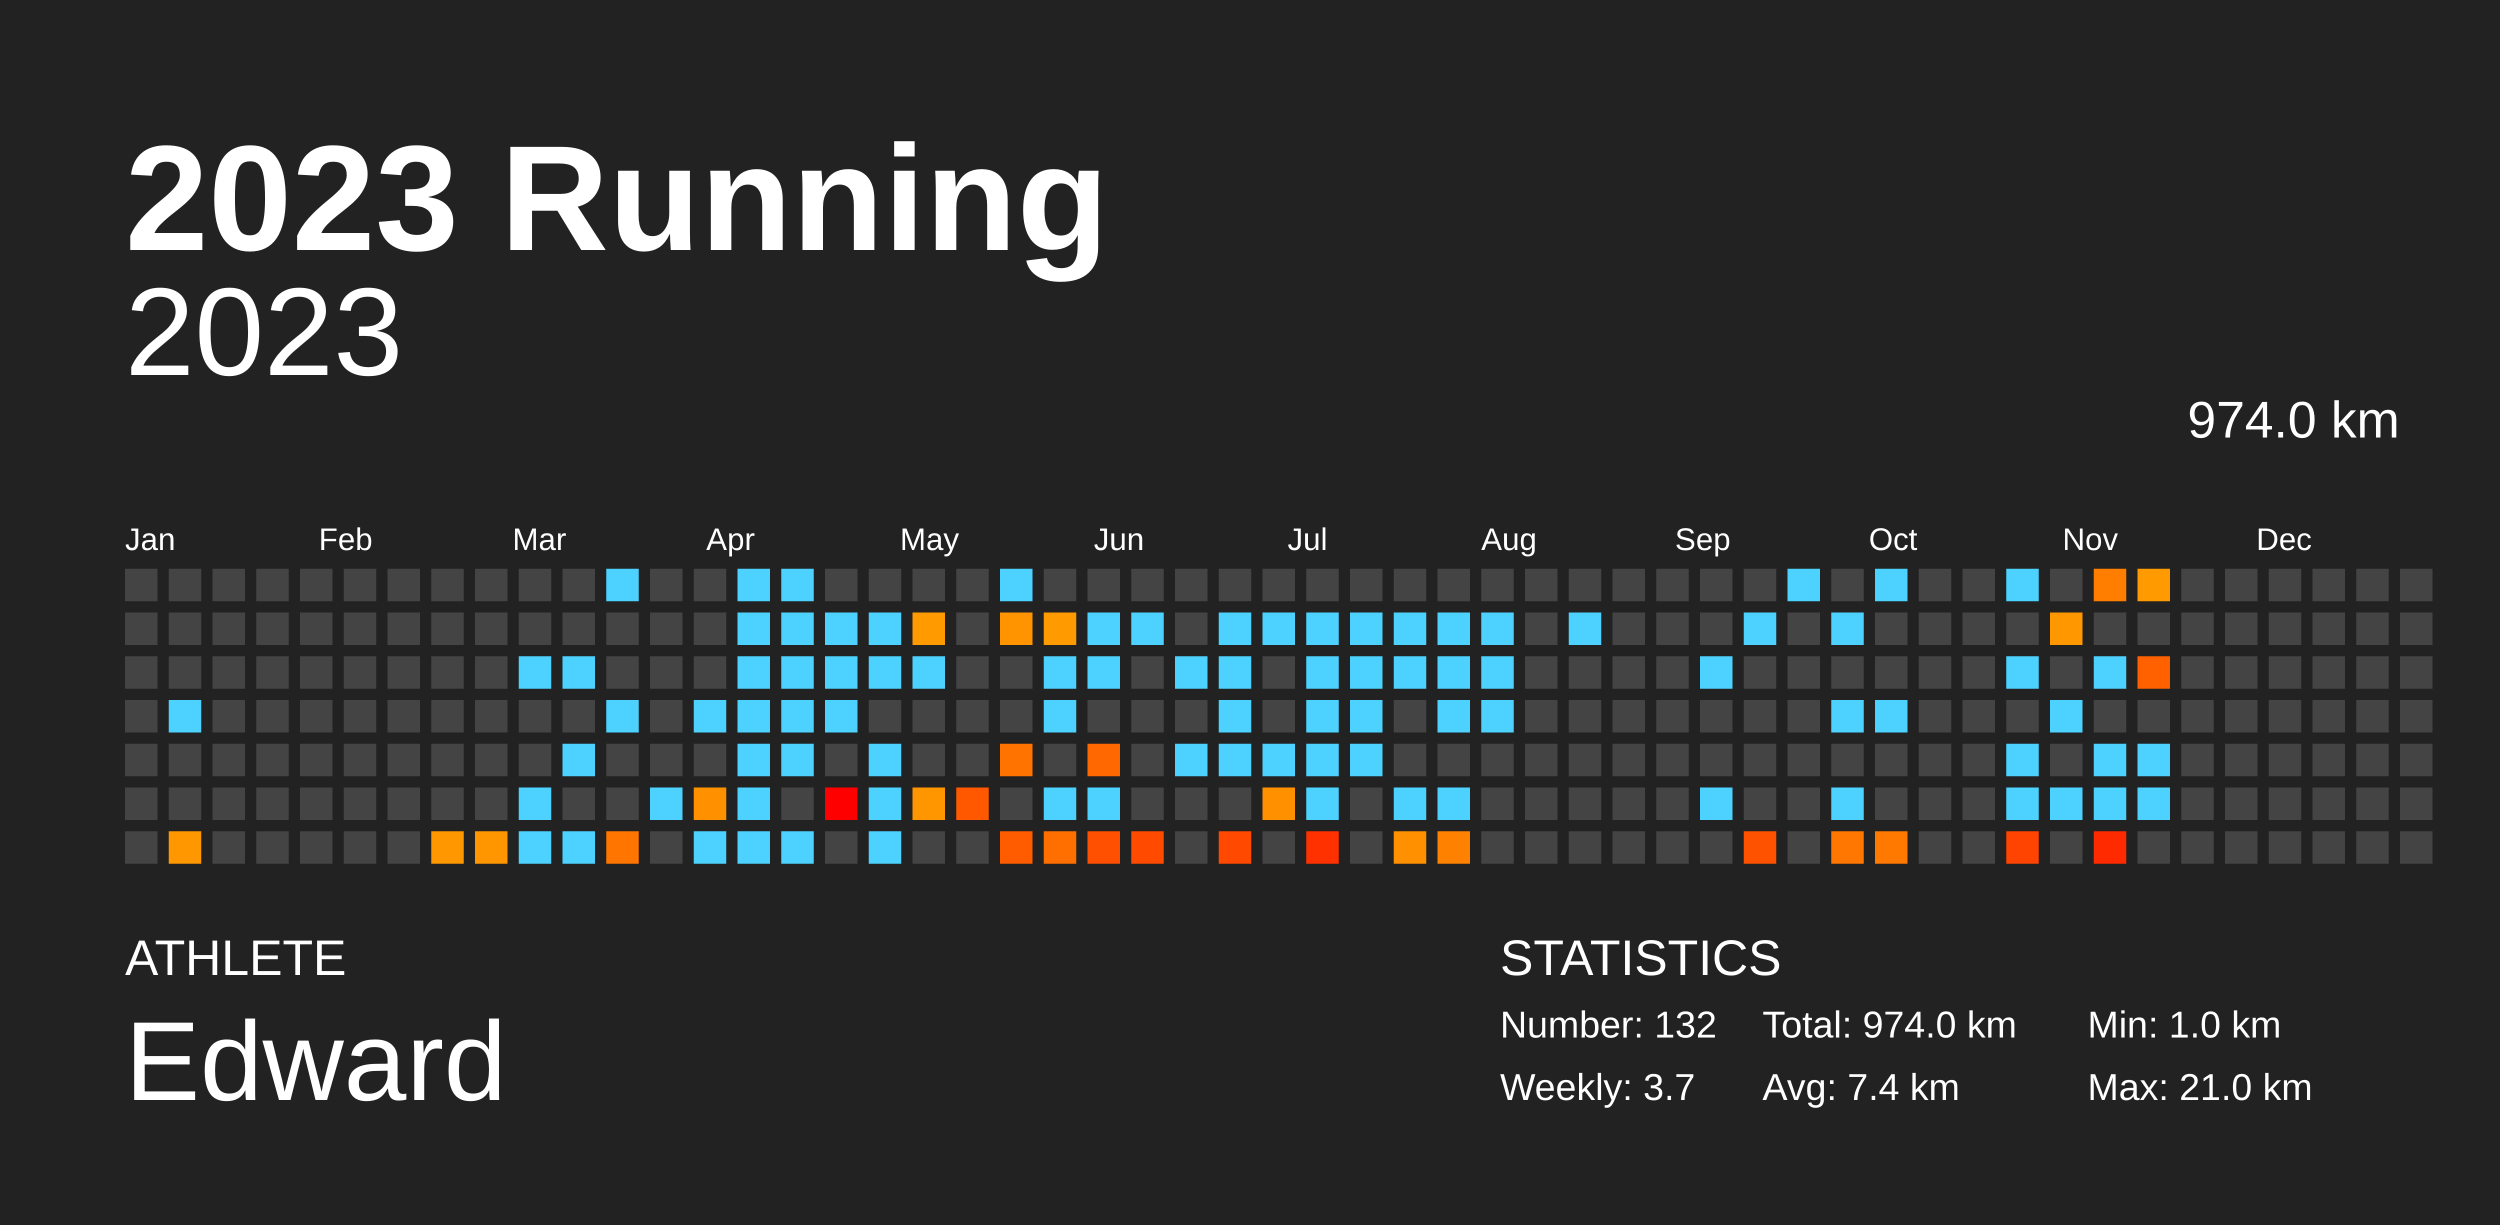
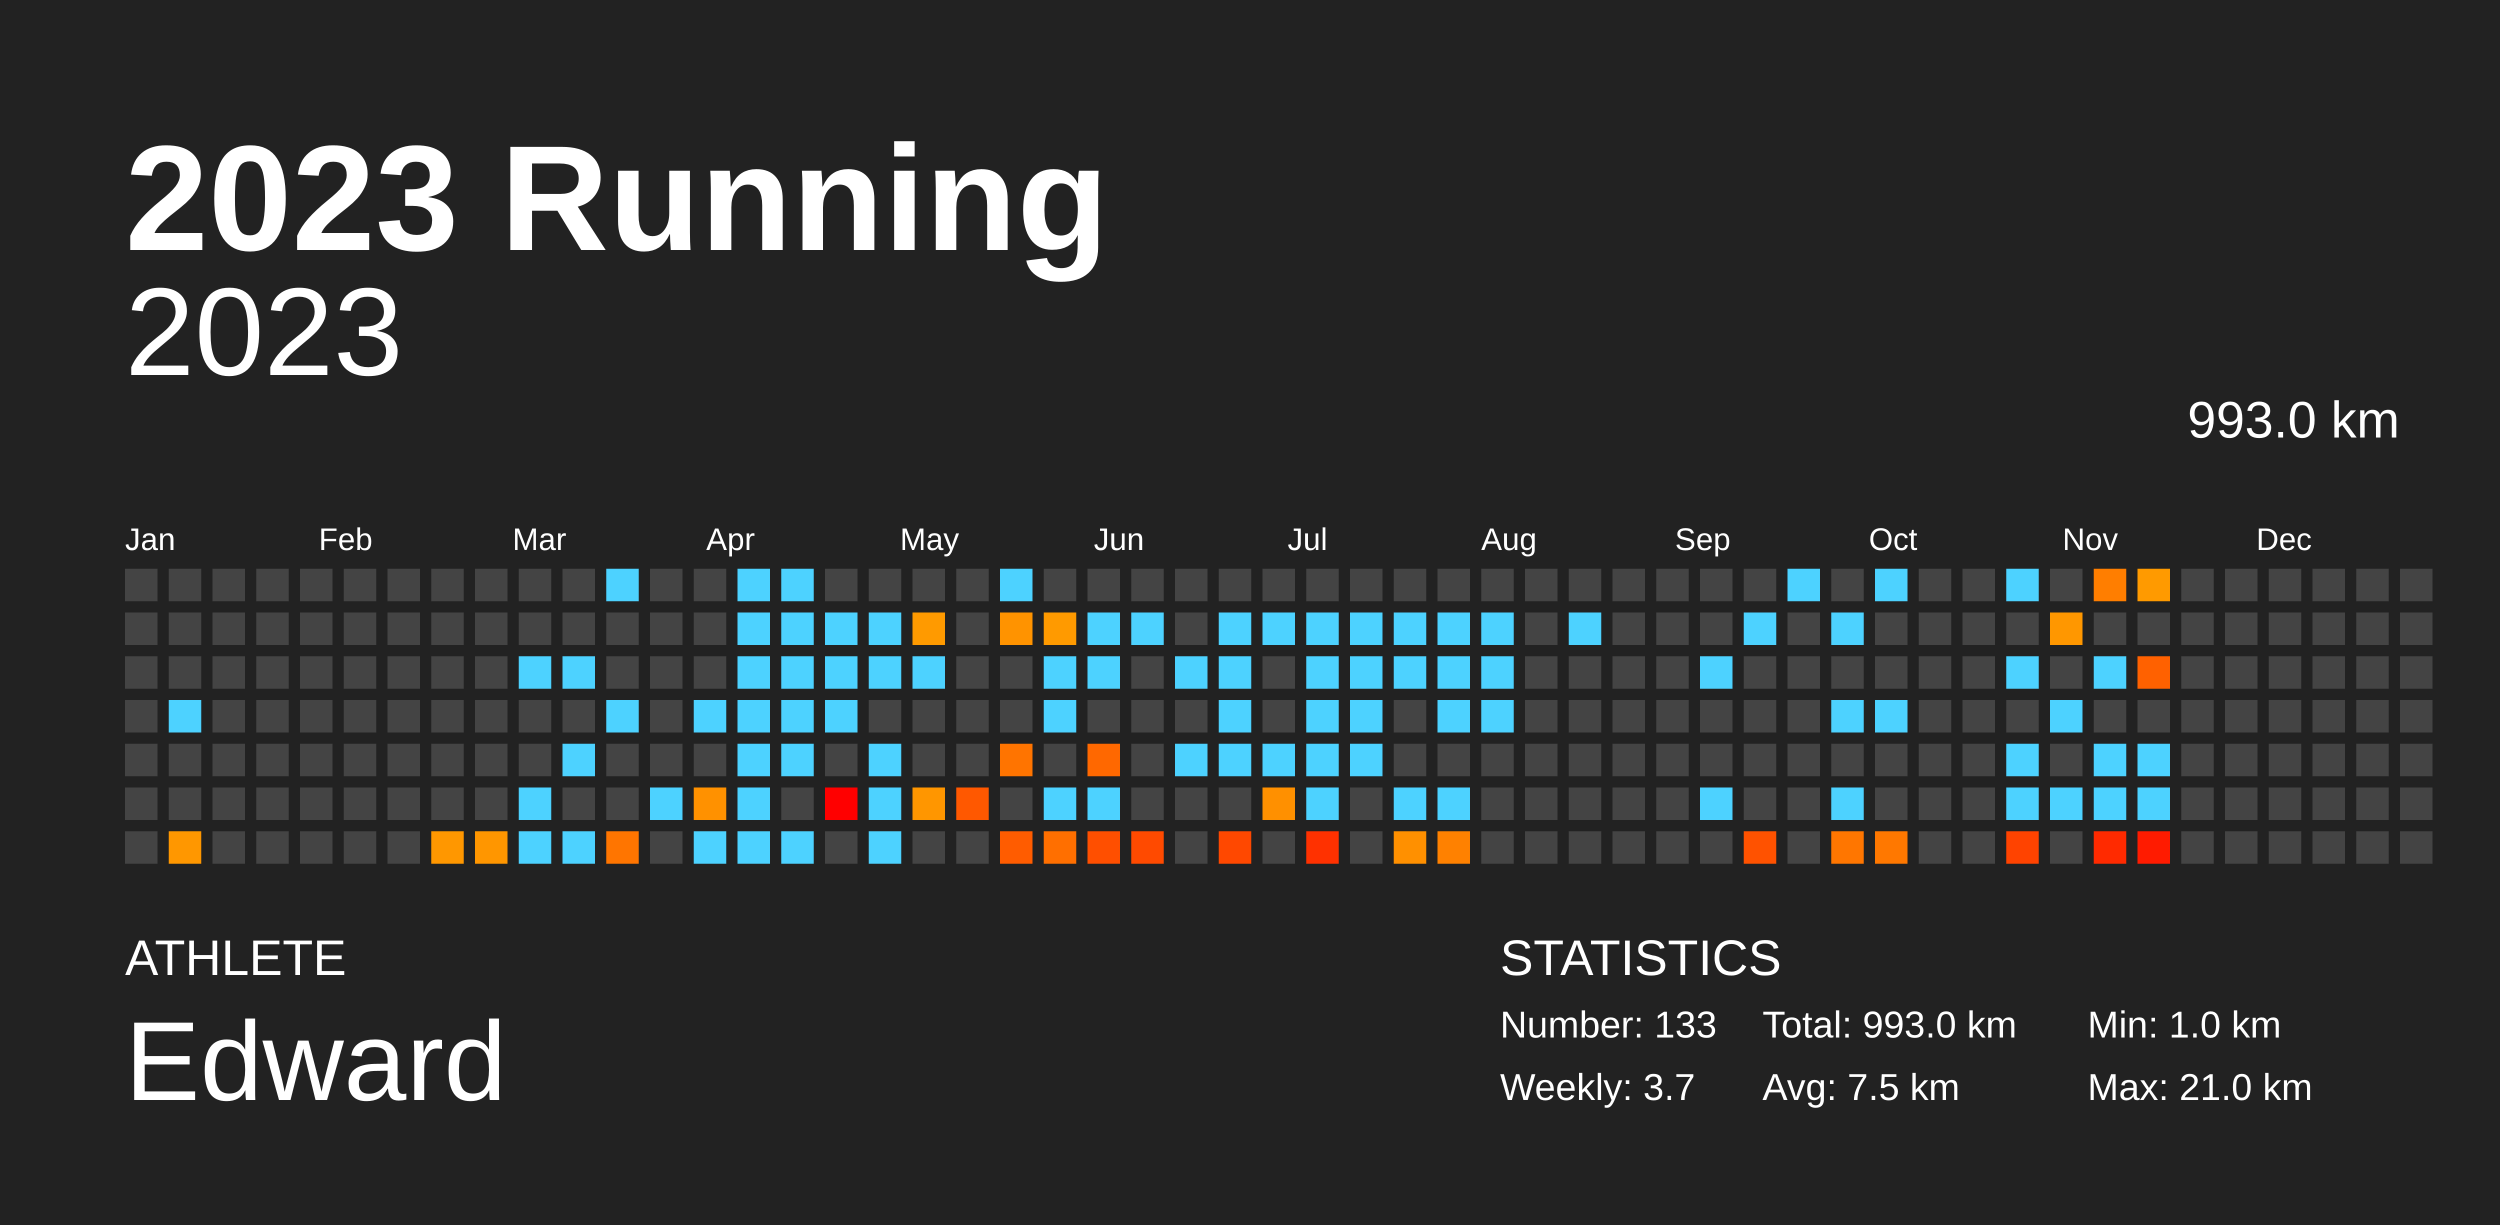
<svg xmlns="http://www.w3.org/2000/svg" baseProfile="full" height="98mm" version="1.1" viewBox="0,0,200,98" width="200mm">
  <defs />
  <rect fill="#222222" height="98" width="200" x="0" y="0" />
  <text fill="#FFFFFF" style="font-size:12px; font-family:Arial; font-weight:bold;" x="10" y="20">2023 Running</text>
  <text fill="#FFFFFF" style="font-size:4px; font-family:Arial" x="10" y="78">ATHLETE</text>
  <text fill="#FFFFFF" style="font-size:9px; font-family:Arial" x="10" y="88">Edward</text>
  <text fill="#FFFFFF" style="font-size:4px; font-family:Arial" x="120" y="78">STATISTICS</text>
-   <text fill="#FFFFFF" style="font-size:3px; font-family:Arial" x="120" y="83">Number: 132</text>
+   <text fill="#FFFFFF" style="font-size:3px; font-family:Arial" x="120" y="83">Number: 133</text>
  <text fill="#FFFFFF" style="font-size:3px; font-family:Arial" x="120" y="88">Weekly: 3.7</text>
-   <text fill="#FFFFFF" style="font-size:3px; font-family:Arial" x="141" y="83">Total: 974.0 km</text>
-   <text fill="#FFFFFF" style="font-size:3px; font-family:Arial" x="141" y="88">Avg: 7.4 km</text>
+   <text fill="#FFFFFF" style="font-size:3px; font-family:Arial" x="141" y="83">Total: 993.0 km</text>
+   <text fill="#FFFFFF" style="font-size:3px; font-family:Arial" x="141" y="88">Avg: 7.5 km</text>
  <text fill="#FFFFFF" style="font-size:3px; font-family:Arial" x="167" y="83">Min: 1.0 km</text>
  <text fill="#FFFFFF" style="font-size:3px; font-family:Arial" x="167" y="88">Max: 21.0 km</text>
  <text alignment-baseline="hanging" fill="#FFFFFF" style="font-size:10.0px; font-family:Arial;" x="10" y="30">2023</text>
-   <text alignment-baseline="hanging" fill="#FFFFFF" style="font-size:4.125px; font-family:Arial;" x="175" y="35">974.0 km</text>
+   <text alignment-baseline="hanging" fill="#FFFFFF" style="font-size:4.125px; font-family:Arial;" x="175" y="35">993.0 km</text>
  <text fill="#FFFFFF" style="font-size:2.5px; font-family:Arial" x="10.0" y="44">Jan</text>
  <text fill="#FFFFFF" style="font-size:2.5px; font-family:Arial" x="25.5" y="44">Feb</text>
  <text fill="#FFFFFF" style="font-size:2.5px; font-family:Arial" x="41.0" y="44">Mar</text>
  <text fill="#FFFFFF" style="font-size:2.5px; font-family:Arial" x="56.5" y="44">Apr</text>
  <text fill="#FFFFFF" style="font-size:2.5px; font-family:Arial" x="72.0" y="44">May</text>
  <text fill="#FFFFFF" style="font-size:2.5px; font-family:Arial" x="87.5" y="44">Jun</text>
  <text fill="#FFFFFF" style="font-size:2.5px; font-family:Arial" x="103.0" y="44">Jul</text>
  <text fill="#FFFFFF" style="font-size:2.5px; font-family:Arial" x="118.5" y="44">Aug</text>
  <text fill="#FFFFFF" style="font-size:2.5px; font-family:Arial" x="134.0" y="44">Sep</text>
  <text fill="#FFFFFF" style="font-size:2.5px; font-family:Arial" x="149.5" y="44">Oct</text>
  <text fill="#FFFFFF" style="font-size:2.5px; font-family:Arial" x="165.0" y="44">Nov</text>
  <text fill="#FFFFFF" style="font-size:2.5px; font-family:Arial" x="180.5" y="44">Dec</text>
  <rect fill="#444444" height="2.6" width="2.6" x="10.0" y="45.5" />
  <rect fill="#444444" height="2.6" width="2.6" x="10.0" y="49.0" />
  <rect fill="#444444" height="2.6" width="2.6" x="10.0" y="52.5" />
  <rect fill="#444444" height="2.6" width="2.6" x="10.0" y="56.0" />
  <rect fill="#444444" height="2.6" width="2.6" x="10.0" y="59.5" />
  <rect fill="#444444" height="2.6" width="2.6" x="10.0" y="63.0" />
  <rect fill="#444444" height="2.6" width="2.6" x="10.0" y="66.5" />
  <rect fill="#444444" height="2.6" width="2.6" x="13.5" y="45.5" />
  <rect fill="#444444" height="2.6" width="2.6" x="13.5" y="49.0" />
  <rect fill="#444444" height="2.6" width="2.6" x="13.5" y="52.5" />
  <rect fill="#4dd2ff" height="2.6" width="2.6" x="13.5" y="56.0" />
  <rect fill="#444444" height="2.6" width="2.6" x="13.5" y="59.5" />
  <rect fill="#444444" height="2.6" width="2.6" x="13.5" y="63.0" />
  <rect fill="#ff9700" height="2.6" width="2.6" x="13.5" y="66.5" />
  <rect fill="#444444" height="2.6" width="2.6" x="17.0" y="45.5" />
  <rect fill="#444444" height="2.6" width="2.6" x="17.0" y="49.0" />
  <rect fill="#444444" height="2.6" width="2.6" x="17.0" y="52.5" />
  <rect fill="#444444" height="2.6" width="2.6" x="17.0" y="56.0" />
  <rect fill="#444444" height="2.6" width="2.6" x="17.0" y="59.5" />
  <rect fill="#444444" height="2.6" width="2.6" x="17.0" y="63.0" />
  <rect fill="#444444" height="2.6" width="2.6" x="17.0" y="66.5" />
  <rect fill="#444444" height="2.6" width="2.6" x="20.5" y="45.5" />
  <rect fill="#444444" height="2.6" width="2.6" x="20.5" y="49.0" />
  <rect fill="#444444" height="2.6" width="2.6" x="20.5" y="52.5" />
  <rect fill="#444444" height="2.6" width="2.6" x="20.5" y="56.0" />
  <rect fill="#444444" height="2.6" width="2.6" x="20.5" y="59.5" />
  <rect fill="#444444" height="2.6" width="2.6" x="20.5" y="63.0" />
  <rect fill="#444444" height="2.6" width="2.6" x="20.5" y="66.5" />
  <rect fill="#444444" height="2.6" width="2.6" x="24.0" y="45.5" />
  <rect fill="#444444" height="2.6" width="2.6" x="24.0" y="49.0" />
  <rect fill="#444444" height="2.6" width="2.6" x="24.0" y="52.5" />
  <rect fill="#444444" height="2.6" width="2.6" x="24.0" y="56.0" />
  <rect fill="#444444" height="2.6" width="2.6" x="24.0" y="59.5" />
  <rect fill="#444444" height="2.6" width="2.6" x="24.0" y="63.0" />
  <rect fill="#444444" height="2.6" width="2.6" x="24.0" y="66.5" />
  <rect fill="#444444" height="2.6" width="2.6" x="27.5" y="45.5" />
  <rect fill="#444444" height="2.6" width="2.6" x="27.5" y="49.0" />
  <rect fill="#444444" height="2.6" width="2.6" x="27.5" y="52.5" />
  <rect fill="#444444" height="2.6" width="2.6" x="27.5" y="56.0" />
  <rect fill="#444444" height="2.6" width="2.6" x="27.5" y="59.5" />
  <rect fill="#444444" height="2.6" width="2.6" x="27.5" y="63.0" />
  <rect fill="#444444" height="2.6" width="2.6" x="27.5" y="66.5" />
  <rect fill="#444444" height="2.6" width="2.6" x="31.0" y="45.5" />
  <rect fill="#444444" height="2.6" width="2.6" x="31.0" y="49.0" />
  <rect fill="#444444" height="2.6" width="2.6" x="31.0" y="52.5" />
  <rect fill="#444444" height="2.6" width="2.6" x="31.0" y="56.0" />
  <rect fill="#444444" height="2.6" width="2.6" x="31.0" y="59.5" />
  <rect fill="#444444" height="2.6" width="2.6" x="31.0" y="63.0" />
  <rect fill="#444444" height="2.6" width="2.6" x="31.0" y="66.5" />
  <rect fill="#444444" height="2.6" width="2.6" x="34.5" y="45.5" />
  <rect fill="#444444" height="2.6" width="2.6" x="34.5" y="49.0" />
  <rect fill="#444444" height="2.6" width="2.6" x="34.5" y="52.5" />
  <rect fill="#444444" height="2.6" width="2.6" x="34.5" y="56.0" />
  <rect fill="#444444" height="2.6" width="2.6" x="34.5" y="59.5" />
  <rect fill="#444444" height="2.6" width="2.6" x="34.5" y="63.0" />
  <rect fill="#ff9700" height="2.6" width="2.6" x="34.5" y="66.5" />
  <rect fill="#444444" height="2.6" width="2.6" x="38.0" y="45.5" />
  <rect fill="#444444" height="2.6" width="2.6" x="38.0" y="49.0" />
  <rect fill="#444444" height="2.6" width="2.6" x="38.0" y="52.5" />
  <rect fill="#444444" height="2.6" width="2.6" x="38.0" y="56.0" />
  <rect fill="#444444" height="2.6" width="2.6" x="38.0" y="59.5" />
  <rect fill="#444444" height="2.6" width="2.6" x="38.0" y="63.0" />
  <rect fill="#ff9600" height="2.6" width="2.6" x="38.0" y="66.5" />
  <rect fill="#444444" height="2.6" width="2.6" x="41.5" y="45.5" />
  <rect fill="#444444" height="2.6" width="2.6" x="41.5" y="49.0" />
  <rect fill="#4dd2ff" height="2.6" width="2.6" x="41.5" y="52.5" />
  <rect fill="#444444" height="2.6" width="2.6" x="41.5" y="56.0" />
  <rect fill="#444444" height="2.6" width="2.6" x="41.5" y="59.5" />
  <rect fill="#4dd2ff" height="2.6" width="2.6" x="41.5" y="63.0" />
  <rect fill="#4dd2ff" height="2.6" width="2.6" x="41.5" y="66.5" />
  <rect fill="#444444" height="2.6" width="2.6" x="45.0" y="45.5" />
  <rect fill="#444444" height="2.6" width="2.6" x="45.0" y="49.0" />
  <rect fill="#4dd2ff" height="2.6" width="2.6" x="45.0" y="52.5" />
  <rect fill="#444444" height="2.6" width="2.6" x="45.0" y="56.0" />
  <rect fill="#4dd2ff" height="2.6" width="2.6" x="45.0" y="59.5" />
  <rect fill="#444444" height="2.6" width="2.6" x="45.0" y="63.0" />
  <rect fill="#4dd2ff" height="2.6" width="2.6" x="45.0" y="66.5" />
  <rect fill="#4dd2ff" height="2.6" width="2.6" x="48.5" y="45.5" />
  <rect fill="#444444" height="2.6" width="2.6" x="48.5" y="49.0" />
  <rect fill="#444444" height="2.6" width="2.6" x="48.5" y="52.5" />
  <rect fill="#4dd2ff" height="2.6" width="2.6" x="48.5" y="56.0" />
  <rect fill="#444444" height="2.6" width="2.6" x="48.5" y="59.5" />
  <rect fill="#444444" height="2.6" width="2.6" x="48.5" y="63.0" />
  <rect fill="#ff7500" height="2.6" width="2.6" x="48.5" y="66.5" />
  <rect fill="#444444" height="2.6" width="2.6" x="52.0" y="45.5" />
  <rect fill="#444444" height="2.6" width="2.6" x="52.0" y="49.0" />
  <rect fill="#444444" height="2.6" width="2.6" x="52.0" y="52.5" />
  <rect fill="#444444" height="2.6" width="2.6" x="52.0" y="56.0" />
  <rect fill="#444444" height="2.6" width="2.6" x="52.0" y="59.5" />
  <rect fill="#4dd2ff" height="2.6" width="2.6" x="52.0" y="63.0" />
  <rect fill="#444444" height="2.6" width="2.6" x="52.0" y="66.5" />
  <rect fill="#444444" height="2.6" width="2.6" x="55.5" y="45.5" />
  <rect fill="#444444" height="2.6" width="2.6" x="55.5" y="49.0" />
  <rect fill="#444444" height="2.6" width="2.6" x="55.5" y="52.5" />
  <rect fill="#4dd2ff" height="2.6" width="2.6" x="55.5" y="56.0" />
  <rect fill="#444444" height="2.6" width="2.6" x="55.5" y="59.5" />
  <rect fill="#ff9100" height="2.6" width="2.6" x="55.5" y="63.0" />
  <rect fill="#4dd2ff" height="2.6" width="2.6" x="55.5" y="66.5" />
  <rect fill="#4dd2ff" height="2.6" width="2.6" x="59.0" y="45.5" />
  <rect fill="#4dd2ff" height="2.6" width="2.6" x="59.0" y="49.0" />
  <rect fill="#4dd2ff" height="2.6" width="2.6" x="59.0" y="52.5" />
  <rect fill="#4dd2ff" height="2.6" width="2.6" x="59.0" y="56.0" />
  <rect fill="#4dd2ff" height="2.6" width="2.6" x="59.0" y="59.5" />
  <rect fill="#4dd2ff" height="2.6" width="2.6" x="59.0" y="63.0" />
  <rect fill="#4dd2ff" height="2.6" width="2.6" x="59.0" y="66.5" />
  <rect fill="#4dd2ff" height="2.6" width="2.6" x="62.5" y="45.5" />
  <rect fill="#4dd2ff" height="2.6" width="2.6" x="62.5" y="49.0" />
  <rect fill="#4dd2ff" height="2.6" width="2.6" x="62.5" y="52.5" />
  <rect fill="#4dd2ff" height="2.6" width="2.6" x="62.5" y="56.0" />
  <rect fill="#4dd2ff" height="2.6" width="2.6" x="62.5" y="59.5" />
  <rect fill="#444444" height="2.6" width="2.6" x="62.5" y="63.0" />
  <rect fill="#4dd2ff" height="2.6" width="2.6" x="62.5" y="66.5" />
  <rect fill="#444444" height="2.6" width="2.6" x="66.0" y="45.5" />
  <rect fill="#4dd2ff" height="2.6" width="2.6" x="66.0" y="49.0" />
  <rect fill="#4dd2ff" height="2.6" width="2.6" x="66.0" y="52.5" />
  <rect fill="#4dd2ff" height="2.6" width="2.6" x="66.0" y="56.0" />
  <rect fill="#444444" height="2.6" width="2.6" x="66.0" y="59.5" />
  <rect fill="red" height="2.6" width="2.6" x="66.0" y="63.0" />
  <rect fill="#444444" height="2.6" width="2.6" x="66.0" y="66.5" />
  <rect fill="#444444" height="2.6" width="2.6" x="69.5" y="45.5" />
  <rect fill="#4dd2ff" height="2.6" width="2.6" x="69.5" y="49.0" />
  <rect fill="#4dd2ff" height="2.6" width="2.6" x="69.5" y="52.5" />
  <rect fill="#444444" height="2.6" width="2.6" x="69.5" y="56.0" />
  <rect fill="#4dd2ff" height="2.6" width="2.6" x="69.5" y="59.5" />
  <rect fill="#4dd2ff" height="2.6" width="2.6" x="69.5" y="63.0" />
  <rect fill="#4dd2ff" height="2.6" width="2.6" x="69.5" y="66.5" />
  <rect fill="#444444" height="2.6" width="2.6" x="73.0" y="45.5" />
  <rect fill="#ff9a00" height="2.6" width="2.6" x="73.0" y="49.0" />
  <rect fill="#4dd2ff" height="2.6" width="2.6" x="73.0" y="52.5" />
  <rect fill="#444444" height="2.6" width="2.6" x="73.0" y="56.0" />
  <rect fill="#444444" height="2.6" width="2.6" x="73.0" y="59.5" />
  <rect fill="#ff9600" height="2.6" width="2.6" x="73.0" y="63.0" />
  <rect fill="#444444" height="2.6" width="2.6" x="73.0" y="66.5" />
  <rect fill="#444444" height="2.6" width="2.6" x="76.5" y="45.5" />
  <rect fill="#444444" height="2.6" width="2.6" x="76.5" y="49.0" />
  <rect fill="#444444" height="2.6" width="2.6" x="76.5" y="52.5" />
  <rect fill="#444444" height="2.6" width="2.6" x="76.5" y="56.0" />
  <rect fill="#444444" height="2.6" width="2.6" x="76.5" y="59.5" />
  <rect fill="#ff5800" height="2.6" width="2.6" x="76.5" y="63.0" />
  <rect fill="#444444" height="2.6" width="2.6" x="76.5" y="66.5" />
  <rect fill="#4dd2ff" height="2.6" width="2.6" x="80.0" y="45.5" />
  <rect fill="#ff9300" height="2.6" width="2.6" x="80.0" y="49.0" />
  <rect fill="#444444" height="2.6" width="2.6" x="80.0" y="52.5" />
  <rect fill="#444444" height="2.6" width="2.6" x="80.0" y="56.0" />
  <rect fill="#ff7400" height="2.6" width="2.6" x="80.0" y="59.5" />
  <rect fill="#444444" height="2.6" width="2.6" x="80.0" y="63.0" />
  <rect fill="#ff5c00" height="2.6" width="2.6" x="80.0" y="66.5" />
  <rect fill="#444444" height="2.6" width="2.6" x="83.5" y="45.5" />
  <rect fill="#ff9a00" height="2.6" width="2.6" x="83.5" y="49.0" />
  <rect fill="#4dd2ff" height="2.6" width="2.6" x="83.5" y="52.5" />
  <rect fill="#4dd2ff" height="2.6" width="2.6" x="83.5" y="56.0" />
  <rect fill="#444444" height="2.6" width="2.6" x="83.5" y="59.5" />
  <rect fill="#4dd2ff" height="2.6" width="2.6" x="83.5" y="63.0" />
  <rect fill="#ff6f00" height="2.6" width="2.6" x="83.5" y="66.5" />
  <rect fill="#444444" height="2.6" width="2.6" x="87.0" y="45.5" />
  <rect fill="#4dd2ff" height="2.6" width="2.6" x="87.0" y="49.0" />
  <rect fill="#4dd2ff" height="2.6" width="2.6" x="87.0" y="52.5" />
  <rect fill="#444444" height="2.6" width="2.6" x="87.0" y="56.0" />
  <rect fill="#ff6800" height="2.6" width="2.6" x="87.0" y="59.5" />
  <rect fill="#4dd2ff" height="2.6" width="2.6" x="87.0" y="63.0" />
  <rect fill="#ff4f00" height="2.6" width="2.6" x="87.0" y="66.5" />
  <rect fill="#444444" height="2.6" width="2.6" x="90.5" y="45.5" />
  <rect fill="#4dd2ff" height="2.6" width="2.6" x="90.5" y="49.0" />
  <rect fill="#444444" height="2.6" width="2.6" x="90.5" y="52.5" />
  <rect fill="#444444" height="2.6" width="2.6" x="90.5" y="56.0" />
  <rect fill="#444444" height="2.6" width="2.6" x="90.5" y="59.5" />
  <rect fill="#444444" height="2.6" width="2.6" x="90.5" y="63.0" />
  <rect fill="#ff4a00" height="2.6" width="2.6" x="90.5" y="66.5" />
  <rect fill="#444444" height="2.6" width="2.6" x="94.0" y="45.5" />
  <rect fill="#444444" height="2.6" width="2.6" x="94.0" y="49.0" />
  <rect fill="#4dd2ff" height="2.6" width="2.6" x="94.0" y="52.5" />
  <rect fill="#444444" height="2.6" width="2.6" x="94.0" y="56.0" />
  <rect fill="#4dd2ff" height="2.6" width="2.6" x="94.0" y="59.5" />
  <rect fill="#444444" height="2.6" width="2.6" x="94.0" y="63.0" />
  <rect fill="#444444" height="2.6" width="2.6" x="94.0" y="66.5" />
  <rect fill="#444444" height="2.6" width="2.6" x="97.5" y="45.5" />
  <rect fill="#4dd2ff" height="2.6" width="2.6" x="97.5" y="49.0" />
  <rect fill="#4dd2ff" height="2.6" width="2.6" x="97.5" y="52.5" />
  <rect fill="#4dd2ff" height="2.6" width="2.6" x="97.5" y="56.0" />
  <rect fill="#4dd2ff" height="2.6" width="2.6" x="97.5" y="59.5" />
  <rect fill="#444444" height="2.6" width="2.6" x="97.5" y="63.0" />
  <rect fill="#ff4800" height="2.6" width="2.6" x="97.5" y="66.5" />
  <rect fill="#444444" height="2.6" width="2.6" x="101.0" y="45.5" />
  <rect fill="#4dd2ff" height="2.6" width="2.6" x="101.0" y="49.0" />
  <rect fill="#444444" height="2.6" width="2.6" x="101.0" y="52.5" />
  <rect fill="#444444" height="2.6" width="2.6" x="101.0" y="56.0" />
  <rect fill="#4dd2ff" height="2.6" width="2.6" x="101.0" y="59.5" />
  <rect fill="#ff9000" height="2.6" width="2.6" x="101.0" y="63.0" />
  <rect fill="#444444" height="2.6" width="2.6" x="101.0" y="66.5" />
  <rect fill="#444444" height="2.6" width="2.6" x="104.5" y="45.5" />
  <rect fill="#4dd2ff" height="2.6" width="2.6" x="104.5" y="49.0" />
  <rect fill="#4dd2ff" height="2.6" width="2.6" x="104.5" y="52.5" />
  <rect fill="#4dd2ff" height="2.6" width="2.6" x="104.5" y="56.0" />
  <rect fill="#4dd2ff" height="2.6" width="2.6" x="104.5" y="59.5" />
  <rect fill="#4dd2ff" height="2.6" width="2.6" x="104.5" y="63.0" />
  <rect fill="#ff3100" height="2.6" width="2.6" x="104.5" y="66.5" />
  <rect fill="#444444" height="2.6" width="2.6" x="108.0" y="45.5" />
  <rect fill="#4dd2ff" height="2.6" width="2.6" x="108.0" y="49.0" />
  <rect fill="#4dd2ff" height="2.6" width="2.6" x="108.0" y="52.5" />
  <rect fill="#4dd2ff" height="2.6" width="2.6" x="108.0" y="56.0" />
  <rect fill="#4dd2ff" height="2.6" width="2.6" x="108.0" y="59.5" />
  <rect fill="#444444" height="2.6" width="2.6" x="108.0" y="63.0" />
  <rect fill="#444444" height="2.6" width="2.6" x="108.0" y="66.5" />
  <rect fill="#444444" height="2.6" width="2.6" x="111.5" y="45.5" />
  <rect fill="#4dd2ff" height="2.6" width="2.6" x="111.5" y="49.0" />
  <rect fill="#4dd2ff" height="2.6" width="2.6" x="111.5" y="52.5" />
  <rect fill="#444444" height="2.6" width="2.6" x="111.5" y="56.0" />
  <rect fill="#444444" height="2.6" width="2.6" x="111.5" y="59.5" />
  <rect fill="#4dd2ff" height="2.6" width="2.6" x="111.5" y="63.0" />
  <rect fill="#ff9000" height="2.6" width="2.6" x="111.5" y="66.5" />
  <rect fill="#444444" height="2.6" width="2.6" x="115.0" y="45.5" />
  <rect fill="#4dd2ff" height="2.6" width="2.6" x="115.0" y="49.0" />
  <rect fill="#4dd2ff" height="2.6" width="2.6" x="115.0" y="52.5" />
  <rect fill="#4dd2ff" height="2.6" width="2.6" x="115.0" y="56.0" />
  <rect fill="#444444" height="2.6" width="2.6" x="115.0" y="59.5" />
  <rect fill="#4dd2ff" height="2.6" width="2.6" x="115.0" y="63.0" />
  <rect fill="#ff8100" height="2.6" width="2.6" x="115.0" y="66.5" />
  <rect fill="#444444" height="2.6" width="2.6" x="118.5" y="45.5" />
  <rect fill="#4dd2ff" height="2.6" width="2.6" x="118.5" y="49.0" />
  <rect fill="#4dd2ff" height="2.6" width="2.6" x="118.5" y="52.5" />
  <rect fill="#4dd2ff" height="2.6" width="2.6" x="118.5" y="56.0" />
  <rect fill="#444444" height="2.6" width="2.6" x="118.5" y="59.5" />
  <rect fill="#444444" height="2.6" width="2.6" x="118.5" y="63.0" />
  <rect fill="#444444" height="2.6" width="2.6" x="118.5" y="66.5" />
  <rect fill="#444444" height="2.6" width="2.6" x="122.0" y="45.5" />
  <rect fill="#444444" height="2.6" width="2.6" x="122.0" y="49.0" />
  <rect fill="#444444" height="2.6" width="2.6" x="122.0" y="52.5" />
  <rect fill="#444444" height="2.6" width="2.6" x="122.0" y="56.0" />
  <rect fill="#444444" height="2.6" width="2.6" x="122.0" y="59.5" />
  <rect fill="#444444" height="2.6" width="2.6" x="122.0" y="63.0" />
  <rect fill="#444444" height="2.6" width="2.6" x="122.0" y="66.5" />
  <rect fill="#444444" height="2.6" width="2.6" x="125.5" y="45.5" />
  <rect fill="#4dd2ff" height="2.6" width="2.6" x="125.5" y="49.0" />
  <rect fill="#444444" height="2.6" width="2.6" x="125.5" y="52.5" />
  <rect fill="#444444" height="2.6" width="2.6" x="125.5" y="56.0" />
  <rect fill="#444444" height="2.6" width="2.6" x="125.5" y="59.5" />
  <rect fill="#444444" height="2.6" width="2.6" x="125.5" y="63.0" />
  <rect fill="#444444" height="2.6" width="2.6" x="125.5" y="66.5" />
  <rect fill="#444444" height="2.6" width="2.6" x="129.0" y="45.5" />
  <rect fill="#444444" height="2.6" width="2.6" x="129.0" y="49.0" />
  <rect fill="#444444" height="2.6" width="2.6" x="129.0" y="52.5" />
  <rect fill="#444444" height="2.6" width="2.6" x="129.0" y="56.0" />
  <rect fill="#444444" height="2.6" width="2.6" x="129.0" y="59.5" />
  <rect fill="#444444" height="2.6" width="2.6" x="129.0" y="63.0" />
  <rect fill="#444444" height="2.6" width="2.6" x="129.0" y="66.5" />
  <rect fill="#444444" height="2.6" width="2.6" x="132.5" y="45.5" />
  <rect fill="#444444" height="2.6" width="2.6" x="132.5" y="49.0" />
  <rect fill="#444444" height="2.6" width="2.6" x="132.5" y="52.5" />
  <rect fill="#444444" height="2.6" width="2.6" x="132.5" y="56.0" />
  <rect fill="#444444" height="2.6" width="2.6" x="132.5" y="59.5" />
  <rect fill="#444444" height="2.6" width="2.6" x="132.5" y="63.0" />
  <rect fill="#444444" height="2.6" width="2.6" x="132.5" y="66.5" />
  <rect fill="#444444" height="2.6" width="2.6" x="136.0" y="45.5" />
  <rect fill="#444444" height="2.6" width="2.6" x="136.0" y="49.0" />
  <rect fill="#4dd2ff" height="2.6" width="2.6" x="136.0" y="52.5" />
  <rect fill="#444444" height="2.6" width="2.6" x="136.0" y="56.0" />
  <rect fill="#444444" height="2.6" width="2.6" x="136.0" y="59.5" />
  <rect fill="#4dd2ff" height="2.6" width="2.6" x="136.0" y="63.0" />
  <rect fill="#444444" height="2.6" width="2.6" x="136.0" y="66.5" />
  <rect fill="#444444" height="2.6" width="2.6" x="139.5" y="45.5" />
  <rect fill="#4dd2ff" height="2.6" width="2.6" x="139.5" y="49.0" />
  <rect fill="#444444" height="2.6" width="2.6" x="139.5" y="52.5" />
  <rect fill="#444444" height="2.6" width="2.6" x="139.5" y="56.0" />
  <rect fill="#444444" height="2.6" width="2.6" x="139.5" y="59.5" />
  <rect fill="#444444" height="2.6" width="2.6" x="139.5" y="63.0" />
  <rect fill="#ff5200" height="2.6" width="2.6" x="139.5" y="66.5" />
  <rect fill="#4dd2ff" height="2.6" width="2.6" x="143.0" y="45.5" />
  <rect fill="#444444" height="2.6" width="2.6" x="143.0" y="49.0" />
  <rect fill="#444444" height="2.6" width="2.6" x="143.0" y="52.5" />
  <rect fill="#444444" height="2.6" width="2.6" x="143.0" y="56.0" />
  <rect fill="#444444" height="2.6" width="2.6" x="143.0" y="59.5" />
  <rect fill="#444444" height="2.6" width="2.6" x="143.0" y="63.0" />
  <rect fill="#444444" height="2.6" width="2.6" x="143.0" y="66.5" />
  <rect fill="#444444" height="2.6" width="2.6" x="146.5" y="45.5" />
  <rect fill="#4dd2ff" height="2.6" width="2.6" x="146.5" y="49.0" />
  <rect fill="#444444" height="2.6" width="2.6" x="146.5" y="52.5" />
  <rect fill="#4dd2ff" height="2.6" width="2.6" x="146.5" y="56.0" />
  <rect fill="#444444" height="2.6" width="2.6" x="146.5" y="59.5" />
  <rect fill="#4dd2ff" height="2.6" width="2.6" x="146.5" y="63.0" />
  <rect fill="#ff7600" height="2.6" width="2.6" x="146.5" y="66.5" />
  <rect fill="#4dd2ff" height="2.6" width="2.6" x="150.0" y="45.5" />
  <rect fill="#444444" height="2.6" width="2.6" x="150.0" y="49.0" />
  <rect fill="#444444" height="2.6" width="2.6" x="150.0" y="52.5" />
  <rect fill="#4dd2ff" height="2.6" width="2.6" x="150.0" y="56.0" />
  <rect fill="#444444" height="2.6" width="2.6" x="150.0" y="59.5" />
  <rect fill="#444444" height="2.6" width="2.6" x="150.0" y="63.0" />
  <rect fill="#ff7800" height="2.6" width="2.6" x="150.0" y="66.5" />
  <rect fill="#444444" height="2.6" width="2.6" x="153.5" y="45.5" />
  <rect fill="#444444" height="2.6" width="2.6" x="153.5" y="49.0" />
  <rect fill="#444444" height="2.6" width="2.6" x="153.5" y="52.5" />
  <rect fill="#444444" height="2.6" width="2.6" x="153.5" y="56.0" />
  <rect fill="#444444" height="2.6" width="2.6" x="153.5" y="59.5" />
  <rect fill="#444444" height="2.6" width="2.6" x="153.5" y="63.0" />
  <rect fill="#444444" height="2.6" width="2.6" x="153.5" y="66.5" />
  <rect fill="#444444" height="2.6" width="2.6" x="157.0" y="45.5" />
  <rect fill="#444444" height="2.6" width="2.6" x="157.0" y="49.0" />
  <rect fill="#444444" height="2.6" width="2.6" x="157.0" y="52.5" />
  <rect fill="#444444" height="2.6" width="2.6" x="157.0" y="56.0" />
  <rect fill="#444444" height="2.6" width="2.6" x="157.0" y="59.5" />
  <rect fill="#444444" height="2.6" width="2.6" x="157.0" y="63.0" />
  <rect fill="#444444" height="2.6" width="2.6" x="157.0" y="66.5" />
  <rect fill="#4dd2ff" height="2.6" width="2.6" x="160.5" y="45.5" />
  <rect fill="#444444" height="2.6" width="2.6" x="160.5" y="49.0" />
  <rect fill="#4dd2ff" height="2.6" width="2.6" x="160.5" y="52.5" />
  <rect fill="#444444" height="2.6" width="2.6" x="160.5" y="56.0" />
  <rect fill="#4dd2ff" height="2.6" width="2.6" x="160.5" y="59.5" />
  <rect fill="#4dd2ff" height="2.6" width="2.6" x="160.5" y="63.0" />
  <rect fill="#ff4300" height="2.6" width="2.6" x="160.5" y="66.5" />
  <rect fill="#444444" height="2.6" width="2.6" x="164.0" y="45.5" />
  <rect fill="#ff9700" height="2.6" width="2.6" x="164.0" y="49.0" />
  <rect fill="#444444" height="2.6" width="2.6" x="164.0" y="52.5" />
  <rect fill="#4dd2ff" height="2.6" width="2.6" x="164.0" y="56.0" />
  <rect fill="#444444" height="2.6" width="2.6" x="164.0" y="59.5" />
  <rect fill="#4dd2ff" height="2.6" width="2.6" x="164.0" y="63.0" />
  <rect fill="#444444" height="2.6" width="2.6" x="164.0" y="66.5" />
  <rect fill="#ff7e00" height="2.6" width="2.6" x="167.5" y="45.5" />
  <rect fill="#444444" height="2.6" width="2.6" x="167.5" y="49.0" />
  <rect fill="#4dd2ff" height="2.6" width="2.6" x="167.5" y="52.5" />
  <rect fill="#444444" height="2.6" width="2.6" x="167.5" y="56.0" />
  <rect fill="#4dd2ff" height="2.6" width="2.6" x="167.5" y="59.5" />
  <rect fill="#4dd2ff" height="2.6" width="2.6" x="167.5" y="63.0" />
  <rect fill="#ff2a00" height="2.6" width="2.6" x="167.5" y="66.5" />
  <rect fill="#ff9a00" height="2.6" width="2.6" x="171.0" y="45.5" />
  <rect fill="#444444" height="2.6" width="2.6" x="171.0" y="49.0" />
  <rect fill="#ff6100" height="2.6" width="2.6" x="171.0" y="52.5" />
  <rect fill="#444444" height="2.6" width="2.6" x="171.0" y="56.0" />
  <rect fill="#4dd2ff" height="2.6" width="2.6" x="171.0" y="59.5" />
  <rect fill="#4dd2ff" height="2.6" width="2.6" x="171.0" y="63.0" />
-   <rect fill="#444444" height="2.6" width="2.6" x="171.0" y="66.5" />
+   <rect fill="#ff1b00" height="2.6" width="2.6" x="171.0" y="66.5" />
  <rect fill="#444444" height="2.6" width="2.6" x="174.5" y="45.5" />
  <rect fill="#444444" height="2.6" width="2.6" x="174.5" y="49.0" />
  <rect fill="#444444" height="2.6" width="2.6" x="174.5" y="52.5" />
  <rect fill="#444444" height="2.6" width="2.6" x="174.5" y="56.0" />
  <rect fill="#444444" height="2.6" width="2.6" x="174.5" y="59.5" />
  <rect fill="#444444" height="2.6" width="2.6" x="174.5" y="63.0" />
  <rect fill="#444444" height="2.6" width="2.6" x="174.5" y="66.5" />
  <rect fill="#444444" height="2.6" width="2.6" x="178.0" y="45.5" />
  <rect fill="#444444" height="2.6" width="2.6" x="178.0" y="49.0" />
  <rect fill="#444444" height="2.6" width="2.6" x="178.0" y="52.5" />
  <rect fill="#444444" height="2.6" width="2.6" x="178.0" y="56.0" />
  <rect fill="#444444" height="2.6" width="2.6" x="178.0" y="59.5" />
  <rect fill="#444444" height="2.6" width="2.6" x="178.0" y="63.0" />
  <rect fill="#444444" height="2.6" width="2.6" x="178.0" y="66.5" />
  <rect fill="#444444" height="2.6" width="2.6" x="181.5" y="45.5" />
  <rect fill="#444444" height="2.6" width="2.6" x="181.5" y="49.0" />
  <rect fill="#444444" height="2.6" width="2.6" x="181.5" y="52.5" />
  <rect fill="#444444" height="2.6" width="2.6" x="181.5" y="56.0" />
  <rect fill="#444444" height="2.6" width="2.6" x="181.5" y="59.5" />
  <rect fill="#444444" height="2.6" width="2.6" x="181.5" y="63.0" />
  <rect fill="#444444" height="2.6" width="2.6" x="181.5" y="66.5" />
  <rect fill="#444444" height="2.6" width="2.6" x="185.0" y="45.5" />
  <rect fill="#444444" height="2.6" width="2.6" x="185.0" y="49.0" />
  <rect fill="#444444" height="2.6" width="2.6" x="185.0" y="52.5" />
  <rect fill="#444444" height="2.6" width="2.6" x="185.0" y="56.0" />
  <rect fill="#444444" height="2.6" width="2.6" x="185.0" y="59.5" />
  <rect fill="#444444" height="2.6" width="2.6" x="185.0" y="63.0" />
  <rect fill="#444444" height="2.6" width="2.6" x="185.0" y="66.5" />
  <rect fill="#444444" height="2.6" width="2.6" x="188.5" y="45.5" />
  <rect fill="#444444" height="2.6" width="2.6" x="188.5" y="49.0" />
  <rect fill="#444444" height="2.6" width="2.6" x="188.5" y="52.5" />
  <rect fill="#444444" height="2.6" width="2.6" x="188.5" y="56.0" />
  <rect fill="#444444" height="2.6" width="2.6" x="188.5" y="59.5" />
  <rect fill="#444444" height="2.6" width="2.6" x="188.5" y="63.0" />
  <rect fill="#444444" height="2.6" width="2.6" x="188.5" y="66.5" />
  <rect fill="#444444" height="2.6" width="2.6" x="192.0" y="45.5" />
  <rect fill="#444444" height="2.6" width="2.6" x="192.0" y="49.0" />
  <rect fill="#444444" height="2.6" width="2.6" x="192.0" y="52.5" />
  <rect fill="#444444" height="2.6" width="2.6" x="192.0" y="56.0" />
  <rect fill="#444444" height="2.6" width="2.6" x="192.0" y="59.5" />
  <rect fill="#444444" height="2.6" width="2.6" x="192.0" y="63.0" />
  <rect fill="#444444" height="2.6" width="2.6" x="192.0" y="66.5" />
</svg>
